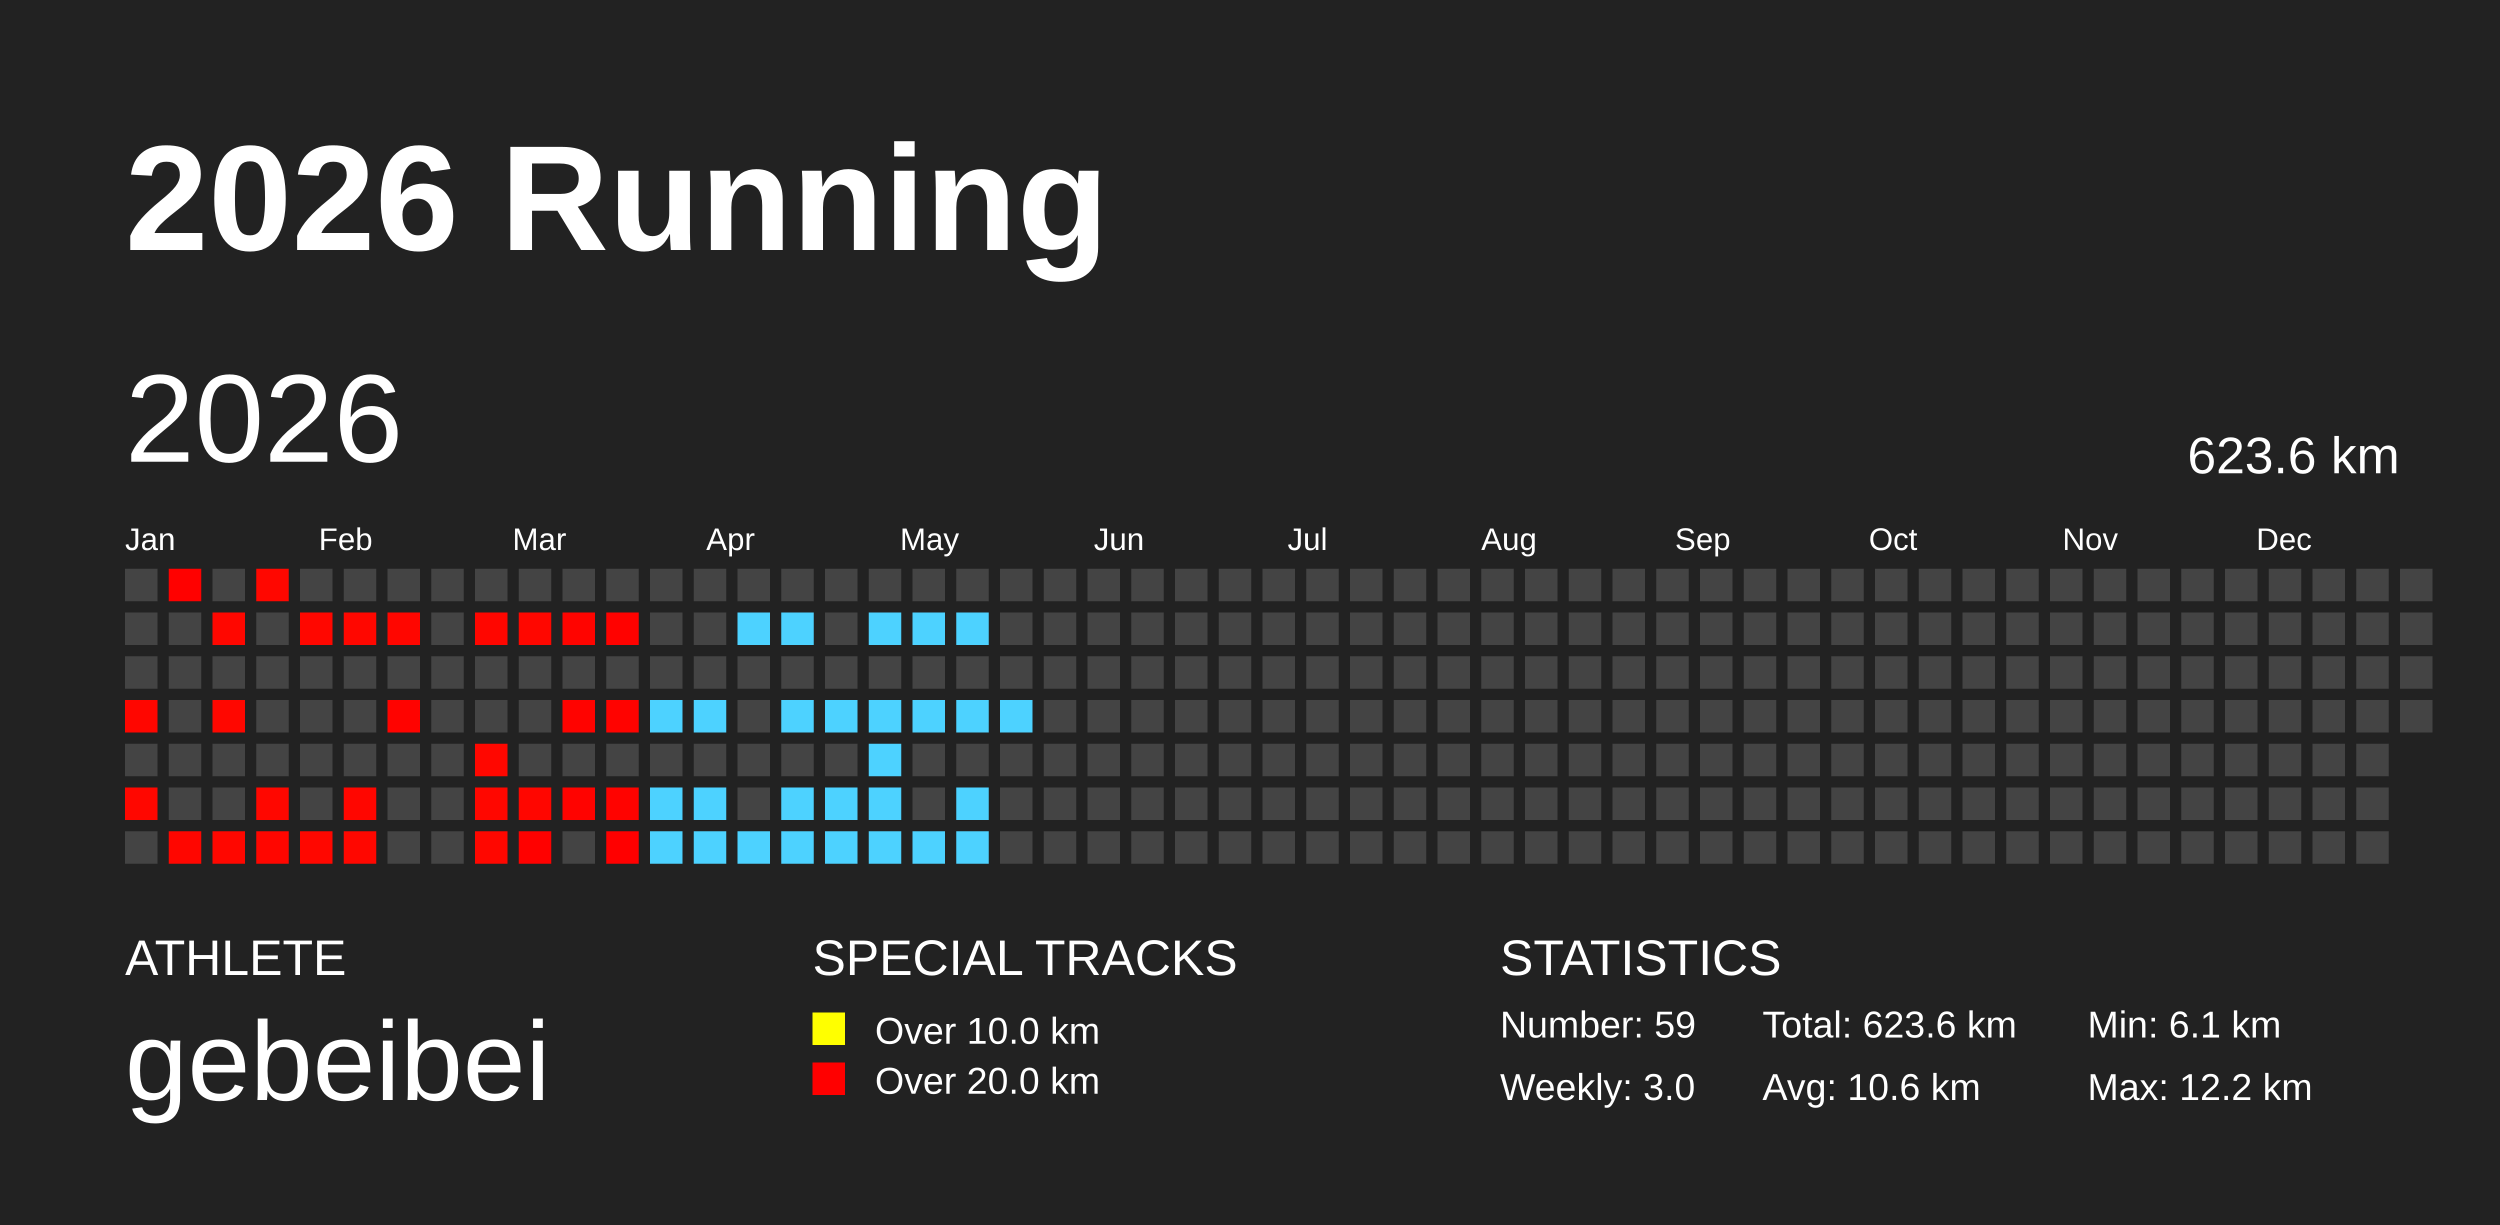
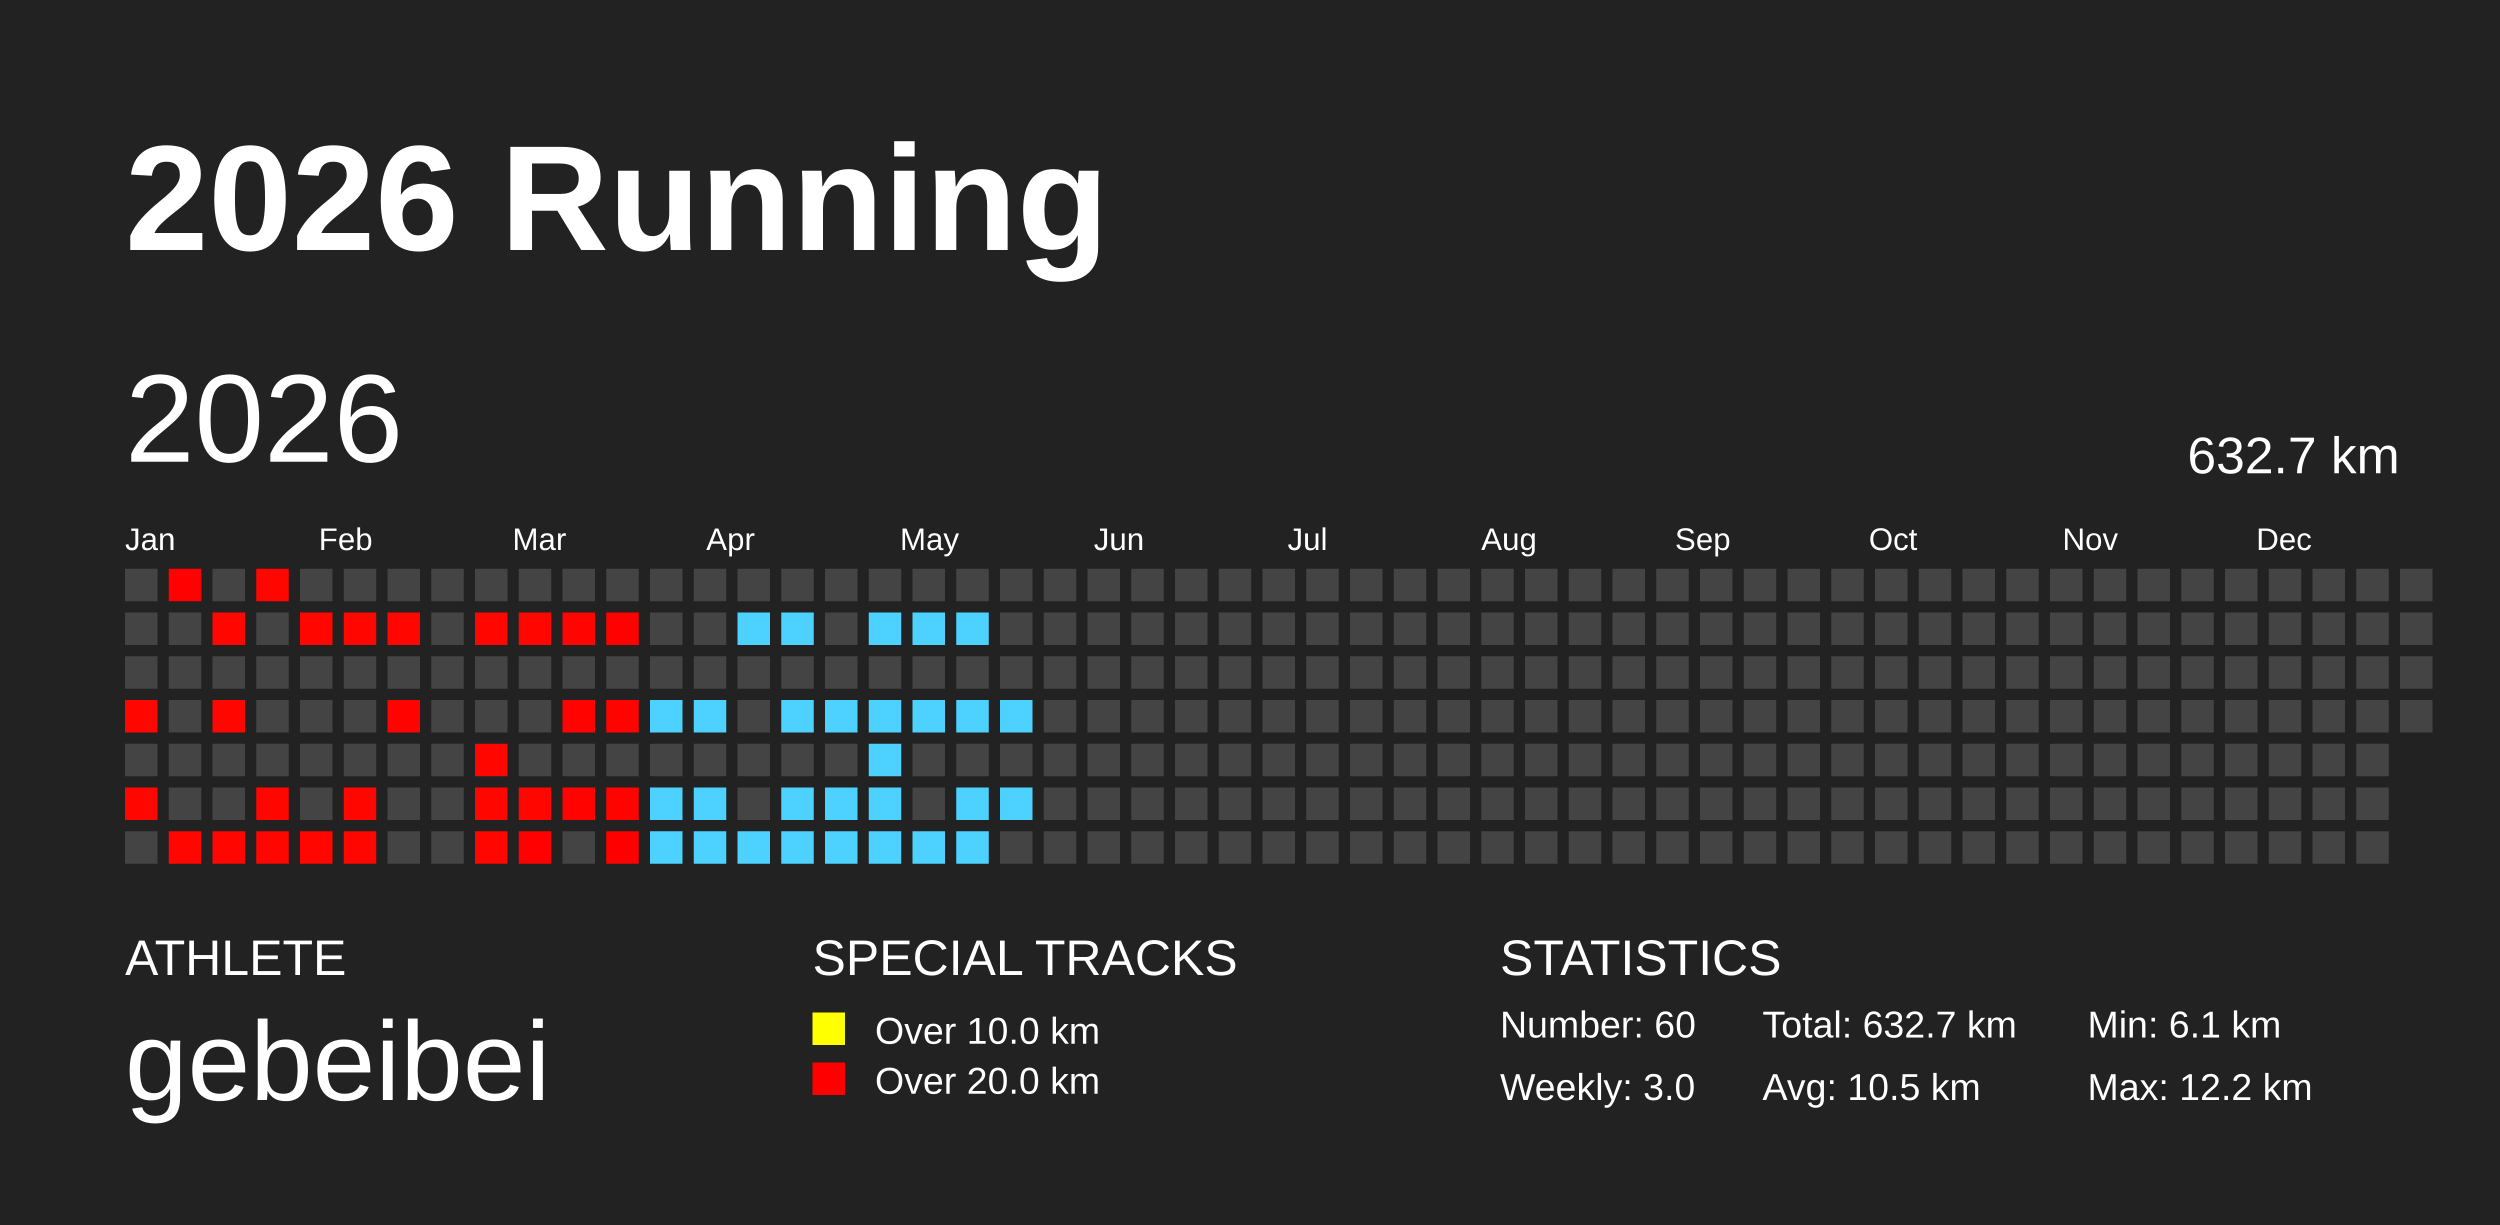
<svg xmlns="http://www.w3.org/2000/svg" baseProfile="full" height="98mm" version="1.1" viewBox="0,0,200,98" width="200mm">
  <defs />
  <rect fill="#222222" height="98" width="200" x="0" y="0" />
  <text fill="#FFFFFF" style="font-size:12px; font-family:Arial; font-weight:bold;" x="10" y="20">2026 Running</text>
  <text fill="#FFFFFF" style="font-size:4px; font-family:Arial" x="10" y="78">ATHLETE</text>
  <text fill="#FFFFFF" style="font-size:9px; font-family:Arial" x="10" y="88">gebeibei</text>
  <text fill="#FFFFFF" style="font-size:4px; font-family:Arial" x="65" y="78">SPECIAL TRACKS</text>
  <rect fill="yellow" height="2.6" width="2.6" x="65" y="81" />
  <text fill="#FFFFFF" style="font-size:3px; font-family:Arial" x="70" y="83.5">Over 10.0 km</text>
  <rect fill="red" height="2.6" width="2.6" x="65" y="85" />
  <text fill="#FFFFFF" style="font-size:3px; font-family:Arial" x="70" y="87.5">Over 20.0 km</text>
  <text fill="#FFFFFF" style="font-size:4px; font-family:Arial" x="120" y="78">STATISTICS</text>
-   <text fill="#FFFFFF" style="font-size:3px; font-family:Arial" x="120" y="83">Number: 59</text>
+   <text fill="#FFFFFF" style="font-size:3px; font-family:Arial" x="120" y="83">Number: 60</text>
  <text fill="#FFFFFF" style="font-size:3px; font-family:Arial" x="120" y="88">Weekly: 3.0</text>
-   <text fill="#FFFFFF" style="font-size:3px; font-family:Arial" x="141" y="83">Total: 623.6 km</text>
-   <text fill="#FFFFFF" style="font-size:3px; font-family:Arial" x="141" y="88">Avg: 10.6 km</text>
+   <text fill="#FFFFFF" style="font-size:3px; font-family:Arial" x="141" y="83">Total: 632.7 km</text>
+   <text fill="#FFFFFF" style="font-size:3px; font-family:Arial" x="141" y="88">Avg: 10.5 km</text>
  <text fill="#FFFFFF" style="font-size:3px; font-family:Arial" x="167" y="83">Min: 6.1 km</text>
  <text fill="#FFFFFF" style="font-size:3px; font-family:Arial" x="167" y="88">Max: 12.2 km</text>
  <text dominant-baseline="hanging" fill="#FFFFFF" style="font-size:10.0px; font-family:Arial;" x="10" y="30">2026</text>
-   <text dominant-baseline="hanging" fill="#FFFFFF" style="font-size:4.125px; font-family:Arial;" x="175" y="35">623.6 km</text>
+   <text dominant-baseline="hanging" fill="#FFFFFF" style="font-size:4.125px; font-family:Arial;" x="175" y="35">632.7 km</text>
  <text fill="#FFFFFF" style="font-size:2.5px; font-family:Arial" x="10.0" y="44">Jan</text>
  <text fill="#FFFFFF" style="font-size:2.5px; font-family:Arial" x="25.5" y="44">Feb</text>
  <text fill="#FFFFFF" style="font-size:2.5px; font-family:Arial" x="41.0" y="44">Mar</text>
  <text fill="#FFFFFF" style="font-size:2.5px; font-family:Arial" x="56.5" y="44">Apr</text>
  <text fill="#FFFFFF" style="font-size:2.5px; font-family:Arial" x="72.0" y="44">May</text>
  <text fill="#FFFFFF" style="font-size:2.5px; font-family:Arial" x="87.5" y="44">Jun</text>
  <text fill="#FFFFFF" style="font-size:2.5px; font-family:Arial" x="103.0" y="44">Jul</text>
  <text fill="#FFFFFF" style="font-size:2.5px; font-family:Arial" x="118.5" y="44">Aug</text>
  <text fill="#FFFFFF" style="font-size:2.5px; font-family:Arial" x="134.0" y="44">Sep</text>
  <text fill="#FFFFFF" style="font-size:2.5px; font-family:Arial" x="149.5" y="44">Oct</text>
  <text fill="#FFFFFF" style="font-size:2.5px; font-family:Arial" x="165.0" y="44">Nov</text>
  <text fill="#FFFFFF" style="font-size:2.5px; font-family:Arial" x="180.5" y="44">Dec</text>
  <rect fill="#444444" height="2.6" width="2.6" x="10.0" y="45.5" />
  <rect fill="#444444" height="2.6" width="2.6" x="10.0" y="49.0" />
  <rect fill="#444444" height="2.6" width="2.6" x="10.0" y="52.5" />
  <rect fill="#ff0600" height="2.6" width="2.6" x="10.0" y="56.0" />
  <rect fill="#444444" height="2.6" width="2.6" x="10.0" y="59.5" />
  <rect fill="#ff0700" height="2.6" width="2.6" x="10.0" y="63.0" />
  <rect fill="#444444" height="2.6" width="2.6" x="10.0" y="66.5" />
  <rect fill="#ff0100" height="2.6" width="2.6" x="13.5" y="45.5" />
  <rect fill="#444444" height="2.6" width="2.6" x="13.5" y="49.0" />
  <rect fill="#444444" height="2.6" width="2.6" x="13.5" y="52.5" />
  <rect fill="#444444" height="2.6" width="2.6" x="13.5" y="56.0" />
  <rect fill="#444444" height="2.6" width="2.6" x="13.5" y="59.5" />
  <rect fill="#444444" height="2.6" width="2.6" x="13.5" y="63.0" />
  <rect fill="#ff0600" height="2.6" width="2.6" x="13.5" y="66.5" />
  <rect fill="#444444" height="2.6" width="2.6" x="17.0" y="45.5" />
  <rect fill="#ff0700" height="2.6" width="2.6" x="17.0" y="49.0" />
  <rect fill="#444444" height="2.6" width="2.6" x="17.0" y="52.5" />
  <rect fill="#ff0700" height="2.6" width="2.6" x="17.0" y="56.0" />
  <rect fill="#444444" height="2.6" width="2.6" x="17.0" y="59.5" />
  <rect fill="#444444" height="2.6" width="2.6" x="17.0" y="63.0" />
  <rect fill="#ff0700" height="2.6" width="2.6" x="17.0" y="66.5" />
  <rect fill="#ff0700" height="2.6" width="2.6" x="20.5" y="45.5" />
  <rect fill="#444444" height="2.6" width="2.6" x="20.5" y="49.0" />
  <rect fill="#444444" height="2.6" width="2.6" x="20.5" y="52.5" />
  <rect fill="#444444" height="2.6" width="2.6" x="20.5" y="56.0" />
  <rect fill="#444444" height="2.6" width="2.6" x="20.5" y="59.5" />
  <rect fill="#ff0700" height="2.6" width="2.6" x="20.5" y="63.0" />
  <rect fill="#ff0600" height="2.6" width="2.6" x="20.5" y="66.5" />
  <rect fill="#444444" height="2.6" width="2.6" x="24.0" y="45.5" />
  <rect fill="#ff0700" height="2.6" width="2.6" x="24.0" y="49.0" />
  <rect fill="#444444" height="2.6" width="2.6" x="24.0" y="52.5" />
  <rect fill="#444444" height="2.6" width="2.6" x="24.0" y="56.0" />
  <rect fill="#444444" height="2.6" width="2.6" x="24.0" y="59.5" />
  <rect fill="#444444" height="2.6" width="2.6" x="24.0" y="63.0" />
  <rect fill="#ff0700" height="2.6" width="2.6" x="24.0" y="66.5" />
  <rect fill="#444444" height="2.6" width="2.6" x="27.5" y="45.5" />
  <rect fill="#ff0700" height="2.6" width="2.6" x="27.5" y="49.0" />
  <rect fill="#444444" height="2.6" width="2.6" x="27.5" y="52.5" />
  <rect fill="#444444" height="2.6" width="2.6" x="27.5" y="56.0" />
  <rect fill="#444444" height="2.6" width="2.6" x="27.5" y="59.5" />
  <rect fill="#ff0600" height="2.6" width="2.6" x="27.5" y="63.0" />
  <rect fill="#ff0700" height="2.6" width="2.6" x="27.5" y="66.5" />
  <rect fill="#444444" height="2.6" width="2.6" x="31.0" y="45.5" />
  <rect fill="#ff0600" height="2.6" width="2.6" x="31.0" y="49.0" />
  <rect fill="#444444" height="2.6" width="2.6" x="31.0" y="52.5" />
  <rect fill="#ff0300" height="2.6" width="2.6" x="31.0" y="56.0" />
  <rect fill="#444444" height="2.6" width="2.6" x="31.0" y="59.5" />
  <rect fill="#444444" height="2.6" width="2.6" x="31.0" y="63.0" />
  <rect fill="#444444" height="2.6" width="2.6" x="31.0" y="66.5" />
  <rect fill="#444444" height="2.6" width="2.6" x="34.5" y="45.5" />
  <rect fill="#444444" height="2.6" width="2.6" x="34.5" y="49.0" />
  <rect fill="#444444" height="2.6" width="2.6" x="34.5" y="52.5" />
  <rect fill="#444444" height="2.6" width="2.6" x="34.5" y="56.0" />
  <rect fill="#444444" height="2.6" width="2.6" x="34.5" y="59.5" />
  <rect fill="#444444" height="2.6" width="2.6" x="34.5" y="63.0" />
  <rect fill="#444444" height="2.6" width="2.6" x="34.5" y="66.5" />
  <rect fill="#444444" height="2.6" width="2.6" x="38.0" y="45.5" />
  <rect fill="#ff0600" height="2.6" width="2.6" x="38.0" y="49.0" />
  <rect fill="#444444" height="2.6" width="2.6" x="38.0" y="52.5" />
  <rect fill="#444444" height="2.6" width="2.6" x="38.0" y="56.0" />
  <rect fill="#ff0700" height="2.6" width="2.6" x="38.0" y="59.5" />
  <rect fill="#ff0700" height="2.6" width="2.6" x="38.0" y="63.0" />
  <rect fill="#ff0700" height="2.6" width="2.6" x="38.0" y="66.5" />
  <rect fill="#444444" height="2.6" width="2.6" x="41.5" y="45.5" />
  <rect fill="#ff0700" height="2.6" width="2.6" x="41.5" y="49.0" />
  <rect fill="#444444" height="2.6" width="2.6" x="41.5" y="52.5" />
  <rect fill="#444444" height="2.6" width="2.6" x="41.5" y="56.0" />
  <rect fill="#444444" height="2.6" width="2.6" x="41.5" y="59.5" />
  <rect fill="#ff0600" height="2.6" width="2.6" x="41.5" y="63.0" />
  <rect fill="#ff0100" height="2.6" width="2.6" x="41.5" y="66.5" />
  <rect fill="#444444" height="2.6" width="2.6" x="45.0" y="45.5" />
  <rect fill="#ff0400" height="2.6" width="2.6" x="45.0" y="49.0" />
  <rect fill="#444444" height="2.6" width="2.6" x="45.0" y="52.5" />
  <rect fill="#ff0300" height="2.6" width="2.6" x="45.0" y="56.0" />
  <rect fill="#444444" height="2.6" width="2.6" x="45.0" y="59.5" />
  <rect fill="#ff0300" height="2.6" width="2.6" x="45.0" y="63.0" />
  <rect fill="#444444" height="2.6" width="2.6" x="45.0" y="66.5" />
  <rect fill="#444444" height="2.6" width="2.6" x="48.5" y="45.5" />
  <rect fill="#ff0200" height="2.6" width="2.6" x="48.5" y="49.0" />
  <rect fill="#444444" height="2.6" width="2.6" x="48.5" y="52.5" />
  <rect fill="#ff0300" height="2.6" width="2.6" x="48.5" y="56.0" />
  <rect fill="#444444" height="2.6" width="2.6" x="48.5" y="59.5" />
  <rect fill="#ff0300" height="2.6" width="2.6" x="48.5" y="63.0" />
  <rect fill="#ff0000" height="2.6" width="2.6" x="48.5" y="66.5" />
  <rect fill="#444444" height="2.6" width="2.6" x="52.0" y="45.5" />
  <rect fill="#444444" height="2.6" width="2.6" x="52.0" y="49.0" />
  <rect fill="#444444" height="2.6" width="2.6" x="52.0" y="52.5" />
  <rect fill="#4dd2ff" height="2.6" width="2.6" x="52.0" y="56.0" />
  <rect fill="#444444" height="2.6" width="2.6" x="52.0" y="59.5" />
  <rect fill="#4dd2ff" height="2.6" width="2.6" x="52.0" y="63.0" />
  <rect fill="#4dd2ff" height="2.6" width="2.6" x="52.0" y="66.5" />
  <rect fill="#444444" height="2.6" width="2.6" x="55.5" y="45.5" />
  <rect fill="#444444" height="2.6" width="2.6" x="55.5" y="49.0" />
  <rect fill="#444444" height="2.6" width="2.6" x="55.5" y="52.5" />
  <rect fill="#4dd2ff" height="2.6" width="2.6" x="55.5" y="56.0" />
  <rect fill="#444444" height="2.6" width="2.6" x="55.5" y="59.5" />
  <rect fill="#4dd2ff" height="2.6" width="2.6" x="55.5" y="63.0" />
  <rect fill="#4dd2ff" height="2.6" width="2.6" x="55.5" y="66.5" />
  <rect fill="#444444" height="2.6" width="2.6" x="59.0" y="45.5" />
  <rect fill="#4dd2ff" height="2.6" width="2.6" x="59.0" y="49.0" />
  <rect fill="#444444" height="2.6" width="2.6" x="59.0" y="52.5" />
  <rect fill="#444444" height="2.6" width="2.6" x="59.0" y="56.0" />
  <rect fill="#444444" height="2.6" width="2.6" x="59.0" y="59.5" />
  <rect fill="#444444" height="2.6" width="2.6" x="59.0" y="63.0" />
  <rect fill="#4dd2ff" height="2.6" width="2.6" x="59.0" y="66.5" />
  <rect fill="#444444" height="2.6" width="2.6" x="62.5" y="45.5" />
  <rect fill="#4dd2ff" height="2.6" width="2.6" x="62.5" y="49.0" />
  <rect fill="#444444" height="2.6" width="2.6" x="62.5" y="52.5" />
  <rect fill="#4dd2ff" height="2.6" width="2.6" x="62.5" y="56.0" />
  <rect fill="#444444" height="2.6" width="2.6" x="62.5" y="59.5" />
  <rect fill="#4dd2ff" height="2.6" width="2.6" x="62.5" y="63.0" />
  <rect fill="#4dd2ff" height="2.6" width="2.6" x="62.5" y="66.5" />
  <rect fill="#444444" height="2.6" width="2.6" x="66.0" y="45.5" />
  <rect fill="#444444" height="2.6" width="2.6" x="66.0" y="49.0" />
  <rect fill="#444444" height="2.6" width="2.6" x="66.0" y="52.5" />
  <rect fill="#4dd2ff" height="2.6" width="2.6" x="66.0" y="56.0" />
  <rect fill="#444444" height="2.6" width="2.6" x="66.0" y="59.5" />
  <rect fill="#4dd2ff" height="2.6" width="2.6" x="66.0" y="63.0" />
  <rect fill="#4dd2ff" height="2.6" width="2.6" x="66.0" y="66.5" />
  <rect fill="#444444" height="2.6" width="2.6" x="69.5" y="45.5" />
  <rect fill="#4dd2ff" height="2.6" width="2.6" x="69.5" y="49.0" />
  <rect fill="#444444" height="2.6" width="2.6" x="69.5" y="52.5" />
  <rect fill="#4dd2ff" height="2.6" width="2.6" x="69.5" y="56.0" />
  <rect fill="#4dd2ff" height="2.6" width="2.6" x="69.5" y="59.5" />
  <rect fill="#4dd2ff" height="2.6" width="2.6" x="69.5" y="63.0" />
  <rect fill="#4dd2ff" height="2.6" width="2.6" x="69.5" y="66.5" />
  <rect fill="#444444" height="2.6" width="2.6" x="73.0" y="45.5" />
  <rect fill="#4dd2ff" height="2.6" width="2.6" x="73.0" y="49.0" />
  <rect fill="#444444" height="2.6" width="2.6" x="73.0" y="52.5" />
  <rect fill="#4dd2ff" height="2.6" width="2.6" x="73.0" y="56.0" />
  <rect fill="#444444" height="2.6" width="2.6" x="73.0" y="59.5" />
  <rect fill="#444444" height="2.6" width="2.6" x="73.0" y="63.0" />
  <rect fill="#4dd2ff" height="2.6" width="2.6" x="73.0" y="66.5" />
  <rect fill="#444444" height="2.6" width="2.6" x="76.5" y="45.5" />
  <rect fill="#4dd2ff" height="2.6" width="2.6" x="76.5" y="49.0" />
  <rect fill="#444444" height="2.6" width="2.6" x="76.5" y="52.5" />
  <rect fill="#4dd2ff" height="2.6" width="2.6" x="76.5" y="56.0" />
  <rect fill="#444444" height="2.6" width="2.6" x="76.5" y="59.5" />
  <rect fill="#4dd2ff" height="2.6" width="2.6" x="76.5" y="63.0" />
  <rect fill="#4dd2ff" height="2.6" width="2.6" x="76.5" y="66.5" />
  <rect fill="#444444" height="2.6" width="2.6" x="80.0" y="45.5" />
  <rect fill="#444444" height="2.6" width="2.6" x="80.0" y="49.0" />
  <rect fill="#444444" height="2.6" width="2.6" x="80.0" y="52.5" />
  <rect fill="#4dd2ff" height="2.6" width="2.6" x="80.0" y="56.0" />
  <rect fill="#444444" height="2.6" width="2.6" x="80.0" y="59.5" />
-   <rect fill="#444444" height="2.6" width="2.6" x="80.0" y="63.0" />
+   <rect fill="#4dd2ff" height="2.6" width="2.6" x="80.0" y="63.0" />
  <rect fill="#444444" height="2.6" width="2.6" x="80.0" y="66.5" />
  <rect fill="#444444" height="2.6" width="2.6" x="83.5" y="45.5" />
  <rect fill="#444444" height="2.6" width="2.6" x="83.5" y="49.0" />
  <rect fill="#444444" height="2.6" width="2.6" x="83.5" y="52.5" />
  <rect fill="#444444" height="2.6" width="2.6" x="83.5" y="56.0" />
  <rect fill="#444444" height="2.6" width="2.6" x="83.5" y="59.5" />
  <rect fill="#444444" height="2.6" width="2.6" x="83.5" y="63.0" />
  <rect fill="#444444" height="2.6" width="2.6" x="83.5" y="66.5" />
  <rect fill="#444444" height="2.6" width="2.6" x="87.0" y="45.5" />
  <rect fill="#444444" height="2.6" width="2.6" x="87.0" y="49.0" />
  <rect fill="#444444" height="2.6" width="2.6" x="87.0" y="52.5" />
  <rect fill="#444444" height="2.6" width="2.6" x="87.0" y="56.0" />
  <rect fill="#444444" height="2.6" width="2.6" x="87.0" y="59.5" />
  <rect fill="#444444" height="2.6" width="2.6" x="87.0" y="63.0" />
  <rect fill="#444444" height="2.6" width="2.6" x="87.0" y="66.5" />
  <rect fill="#444444" height="2.6" width="2.6" x="90.5" y="45.5" />
  <rect fill="#444444" height="2.6" width="2.6" x="90.5" y="49.0" />
  <rect fill="#444444" height="2.6" width="2.6" x="90.5" y="52.5" />
  <rect fill="#444444" height="2.6" width="2.6" x="90.5" y="56.0" />
  <rect fill="#444444" height="2.6" width="2.6" x="90.5" y="59.5" />
  <rect fill="#444444" height="2.6" width="2.6" x="90.5" y="63.0" />
  <rect fill="#444444" height="2.6" width="2.6" x="90.5" y="66.5" />
  <rect fill="#444444" height="2.6" width="2.6" x="94.0" y="45.5" />
  <rect fill="#444444" height="2.6" width="2.6" x="94.0" y="49.0" />
  <rect fill="#444444" height="2.6" width="2.6" x="94.0" y="52.5" />
  <rect fill="#444444" height="2.6" width="2.6" x="94.0" y="56.0" />
  <rect fill="#444444" height="2.6" width="2.6" x="94.0" y="59.5" />
  <rect fill="#444444" height="2.6" width="2.6" x="94.0" y="63.0" />
  <rect fill="#444444" height="2.6" width="2.6" x="94.0" y="66.5" />
  <rect fill="#444444" height="2.6" width="2.6" x="97.5" y="45.5" />
  <rect fill="#444444" height="2.6" width="2.6" x="97.5" y="49.0" />
  <rect fill="#444444" height="2.6" width="2.6" x="97.5" y="52.5" />
  <rect fill="#444444" height="2.6" width="2.6" x="97.5" y="56.0" />
  <rect fill="#444444" height="2.6" width="2.6" x="97.5" y="59.5" />
  <rect fill="#444444" height="2.6" width="2.6" x="97.5" y="63.0" />
  <rect fill="#444444" height="2.6" width="2.6" x="97.5" y="66.5" />
  <rect fill="#444444" height="2.6" width="2.6" x="101.0" y="45.5" />
  <rect fill="#444444" height="2.6" width="2.6" x="101.0" y="49.0" />
  <rect fill="#444444" height="2.6" width="2.6" x="101.0" y="52.5" />
  <rect fill="#444444" height="2.6" width="2.6" x="101.0" y="56.0" />
  <rect fill="#444444" height="2.6" width="2.6" x="101.0" y="59.5" />
  <rect fill="#444444" height="2.6" width="2.6" x="101.0" y="63.0" />
  <rect fill="#444444" height="2.6" width="2.6" x="101.0" y="66.5" />
  <rect fill="#444444" height="2.6" width="2.6" x="104.5" y="45.5" />
  <rect fill="#444444" height="2.6" width="2.6" x="104.5" y="49.0" />
  <rect fill="#444444" height="2.6" width="2.6" x="104.5" y="52.5" />
  <rect fill="#444444" height="2.6" width="2.6" x="104.5" y="56.0" />
  <rect fill="#444444" height="2.6" width="2.6" x="104.5" y="59.5" />
  <rect fill="#444444" height="2.6" width="2.6" x="104.5" y="63.0" />
  <rect fill="#444444" height="2.6" width="2.6" x="104.5" y="66.5" />
  <rect fill="#444444" height="2.6" width="2.6" x="108.0" y="45.5" />
  <rect fill="#444444" height="2.6" width="2.6" x="108.0" y="49.0" />
  <rect fill="#444444" height="2.6" width="2.6" x="108.0" y="52.5" />
  <rect fill="#444444" height="2.6" width="2.6" x="108.0" y="56.0" />
  <rect fill="#444444" height="2.6" width="2.6" x="108.0" y="59.5" />
  <rect fill="#444444" height="2.6" width="2.6" x="108.0" y="63.0" />
  <rect fill="#444444" height="2.6" width="2.6" x="108.0" y="66.5" />
  <rect fill="#444444" height="2.6" width="2.6" x="111.5" y="45.5" />
  <rect fill="#444444" height="2.6" width="2.6" x="111.5" y="49.0" />
  <rect fill="#444444" height="2.6" width="2.6" x="111.5" y="52.5" />
  <rect fill="#444444" height="2.6" width="2.6" x="111.5" y="56.0" />
  <rect fill="#444444" height="2.6" width="2.6" x="111.5" y="59.5" />
  <rect fill="#444444" height="2.6" width="2.6" x="111.5" y="63.0" />
  <rect fill="#444444" height="2.6" width="2.6" x="111.5" y="66.5" />
  <rect fill="#444444" height="2.6" width="2.6" x="115.0" y="45.5" />
  <rect fill="#444444" height="2.6" width="2.6" x="115.0" y="49.0" />
  <rect fill="#444444" height="2.6" width="2.6" x="115.0" y="52.5" />
  <rect fill="#444444" height="2.6" width="2.6" x="115.0" y="56.0" />
  <rect fill="#444444" height="2.6" width="2.6" x="115.0" y="59.5" />
  <rect fill="#444444" height="2.6" width="2.6" x="115.0" y="63.0" />
  <rect fill="#444444" height="2.6" width="2.6" x="115.0" y="66.5" />
  <rect fill="#444444" height="2.6" width="2.6" x="118.5" y="45.5" />
  <rect fill="#444444" height="2.6" width="2.6" x="118.5" y="49.0" />
  <rect fill="#444444" height="2.6" width="2.6" x="118.5" y="52.5" />
  <rect fill="#444444" height="2.6" width="2.6" x="118.5" y="56.0" />
  <rect fill="#444444" height="2.6" width="2.6" x="118.5" y="59.5" />
  <rect fill="#444444" height="2.6" width="2.6" x="118.5" y="63.0" />
  <rect fill="#444444" height="2.6" width="2.6" x="118.5" y="66.5" />
  <rect fill="#444444" height="2.6" width="2.6" x="122.0" y="45.5" />
  <rect fill="#444444" height="2.6" width="2.6" x="122.0" y="49.0" />
  <rect fill="#444444" height="2.6" width="2.6" x="122.0" y="52.5" />
  <rect fill="#444444" height="2.6" width="2.6" x="122.0" y="56.0" />
  <rect fill="#444444" height="2.6" width="2.6" x="122.0" y="59.5" />
  <rect fill="#444444" height="2.6" width="2.6" x="122.0" y="63.0" />
  <rect fill="#444444" height="2.6" width="2.6" x="122.0" y="66.5" />
  <rect fill="#444444" height="2.6" width="2.6" x="125.5" y="45.5" />
  <rect fill="#444444" height="2.6" width="2.6" x="125.5" y="49.0" />
  <rect fill="#444444" height="2.6" width="2.6" x="125.5" y="52.5" />
  <rect fill="#444444" height="2.6" width="2.6" x="125.5" y="56.0" />
  <rect fill="#444444" height="2.6" width="2.6" x="125.5" y="59.5" />
  <rect fill="#444444" height="2.6" width="2.6" x="125.5" y="63.0" />
  <rect fill="#444444" height="2.6" width="2.6" x="125.5" y="66.5" />
  <rect fill="#444444" height="2.6" width="2.6" x="129.0" y="45.5" />
  <rect fill="#444444" height="2.6" width="2.6" x="129.0" y="49.0" />
  <rect fill="#444444" height="2.6" width="2.6" x="129.0" y="52.5" />
  <rect fill="#444444" height="2.6" width="2.6" x="129.0" y="56.0" />
  <rect fill="#444444" height="2.6" width="2.6" x="129.0" y="59.5" />
  <rect fill="#444444" height="2.6" width="2.6" x="129.0" y="63.0" />
  <rect fill="#444444" height="2.6" width="2.6" x="129.0" y="66.5" />
  <rect fill="#444444" height="2.6" width="2.6" x="132.5" y="45.5" />
  <rect fill="#444444" height="2.6" width="2.6" x="132.5" y="49.0" />
  <rect fill="#444444" height="2.6" width="2.6" x="132.5" y="52.5" />
  <rect fill="#444444" height="2.6" width="2.6" x="132.5" y="56.0" />
  <rect fill="#444444" height="2.6" width="2.6" x="132.5" y="59.5" />
  <rect fill="#444444" height="2.6" width="2.6" x="132.5" y="63.0" />
  <rect fill="#444444" height="2.6" width="2.6" x="132.5" y="66.5" />
  <rect fill="#444444" height="2.6" width="2.6" x="136.0" y="45.5" />
  <rect fill="#444444" height="2.6" width="2.6" x="136.0" y="49.0" />
  <rect fill="#444444" height="2.6" width="2.6" x="136.0" y="52.5" />
  <rect fill="#444444" height="2.6" width="2.6" x="136.0" y="56.0" />
  <rect fill="#444444" height="2.6" width="2.6" x="136.0" y="59.5" />
  <rect fill="#444444" height="2.6" width="2.6" x="136.0" y="63.0" />
  <rect fill="#444444" height="2.6" width="2.6" x="136.0" y="66.5" />
  <rect fill="#444444" height="2.6" width="2.6" x="139.5" y="45.5" />
  <rect fill="#444444" height="2.6" width="2.6" x="139.5" y="49.0" />
  <rect fill="#444444" height="2.6" width="2.6" x="139.5" y="52.5" />
  <rect fill="#444444" height="2.6" width="2.6" x="139.5" y="56.0" />
  <rect fill="#444444" height="2.6" width="2.6" x="139.5" y="59.5" />
  <rect fill="#444444" height="2.6" width="2.6" x="139.5" y="63.0" />
  <rect fill="#444444" height="2.6" width="2.6" x="139.5" y="66.5" />
  <rect fill="#444444" height="2.6" width="2.6" x="143.0" y="45.5" />
  <rect fill="#444444" height="2.6" width="2.6" x="143.0" y="49.0" />
  <rect fill="#444444" height="2.6" width="2.6" x="143.0" y="52.5" />
  <rect fill="#444444" height="2.6" width="2.6" x="143.0" y="56.0" />
  <rect fill="#444444" height="2.6" width="2.6" x="143.0" y="59.5" />
  <rect fill="#444444" height="2.6" width="2.6" x="143.0" y="63.0" />
  <rect fill="#444444" height="2.6" width="2.6" x="143.0" y="66.5" />
  <rect fill="#444444" height="2.6" width="2.6" x="146.5" y="45.5" />
  <rect fill="#444444" height="2.6" width="2.6" x="146.5" y="49.0" />
  <rect fill="#444444" height="2.6" width="2.6" x="146.5" y="52.5" />
  <rect fill="#444444" height="2.6" width="2.6" x="146.5" y="56.0" />
  <rect fill="#444444" height="2.6" width="2.6" x="146.5" y="59.5" />
  <rect fill="#444444" height="2.6" width="2.6" x="146.5" y="63.0" />
  <rect fill="#444444" height="2.6" width="2.6" x="146.5" y="66.5" />
  <rect fill="#444444" height="2.6" width="2.6" x="150.0" y="45.5" />
  <rect fill="#444444" height="2.6" width="2.6" x="150.0" y="49.0" />
  <rect fill="#444444" height="2.6" width="2.6" x="150.0" y="52.5" />
  <rect fill="#444444" height="2.6" width="2.6" x="150.0" y="56.0" />
  <rect fill="#444444" height="2.6" width="2.6" x="150.0" y="59.5" />
  <rect fill="#444444" height="2.6" width="2.6" x="150.0" y="63.0" />
  <rect fill="#444444" height="2.6" width="2.6" x="150.0" y="66.5" />
  <rect fill="#444444" height="2.6" width="2.6" x="153.5" y="45.5" />
  <rect fill="#444444" height="2.6" width="2.6" x="153.5" y="49.0" />
  <rect fill="#444444" height="2.6" width="2.6" x="153.5" y="52.5" />
  <rect fill="#444444" height="2.6" width="2.6" x="153.5" y="56.0" />
  <rect fill="#444444" height="2.6" width="2.6" x="153.5" y="59.5" />
  <rect fill="#444444" height="2.6" width="2.6" x="153.5" y="63.0" />
  <rect fill="#444444" height="2.6" width="2.6" x="153.5" y="66.5" />
  <rect fill="#444444" height="2.6" width="2.6" x="157.0" y="45.5" />
  <rect fill="#444444" height="2.6" width="2.6" x="157.0" y="49.0" />
  <rect fill="#444444" height="2.6" width="2.6" x="157.0" y="52.5" />
  <rect fill="#444444" height="2.6" width="2.6" x="157.0" y="56.0" />
  <rect fill="#444444" height="2.6" width="2.6" x="157.0" y="59.5" />
  <rect fill="#444444" height="2.6" width="2.6" x="157.0" y="63.0" />
  <rect fill="#444444" height="2.6" width="2.6" x="157.0" y="66.5" />
  <rect fill="#444444" height="2.6" width="2.6" x="160.5" y="45.5" />
  <rect fill="#444444" height="2.6" width="2.6" x="160.5" y="49.0" />
  <rect fill="#444444" height="2.6" width="2.6" x="160.5" y="52.5" />
  <rect fill="#444444" height="2.6" width="2.6" x="160.5" y="56.0" />
  <rect fill="#444444" height="2.6" width="2.6" x="160.5" y="59.5" />
  <rect fill="#444444" height="2.6" width="2.6" x="160.5" y="63.0" />
  <rect fill="#444444" height="2.6" width="2.6" x="160.5" y="66.5" />
  <rect fill="#444444" height="2.6" width="2.6" x="164.0" y="45.5" />
  <rect fill="#444444" height="2.6" width="2.6" x="164.0" y="49.0" />
  <rect fill="#444444" height="2.6" width="2.6" x="164.0" y="52.5" />
  <rect fill="#444444" height="2.6" width="2.6" x="164.0" y="56.0" />
  <rect fill="#444444" height="2.6" width="2.6" x="164.0" y="59.5" />
  <rect fill="#444444" height="2.6" width="2.6" x="164.0" y="63.0" />
  <rect fill="#444444" height="2.6" width="2.6" x="164.0" y="66.5" />
  <rect fill="#444444" height="2.6" width="2.6" x="167.5" y="45.5" />
  <rect fill="#444444" height="2.6" width="2.6" x="167.5" y="49.0" />
  <rect fill="#444444" height="2.6" width="2.6" x="167.5" y="52.5" />
  <rect fill="#444444" height="2.6" width="2.6" x="167.5" y="56.0" />
  <rect fill="#444444" height="2.6" width="2.6" x="167.5" y="59.5" />
  <rect fill="#444444" height="2.6" width="2.6" x="167.5" y="63.0" />
  <rect fill="#444444" height="2.6" width="2.6" x="167.5" y="66.5" />
  <rect fill="#444444" height="2.6" width="2.6" x="171.0" y="45.5" />
  <rect fill="#444444" height="2.6" width="2.6" x="171.0" y="49.0" />
  <rect fill="#444444" height="2.6" width="2.6" x="171.0" y="52.5" />
  <rect fill="#444444" height="2.6" width="2.6" x="171.0" y="56.0" />
  <rect fill="#444444" height="2.6" width="2.6" x="171.0" y="59.5" />
  <rect fill="#444444" height="2.6" width="2.6" x="171.0" y="63.0" />
  <rect fill="#444444" height="2.6" width="2.6" x="171.0" y="66.5" />
  <rect fill="#444444" height="2.6" width="2.6" x="174.5" y="45.5" />
  <rect fill="#444444" height="2.6" width="2.6" x="174.5" y="49.0" />
  <rect fill="#444444" height="2.6" width="2.6" x="174.5" y="52.5" />
  <rect fill="#444444" height="2.6" width="2.6" x="174.5" y="56.0" />
  <rect fill="#444444" height="2.6" width="2.6" x="174.5" y="59.5" />
  <rect fill="#444444" height="2.6" width="2.6" x="174.5" y="63.0" />
  <rect fill="#444444" height="2.6" width="2.6" x="174.5" y="66.5" />
  <rect fill="#444444" height="2.6" width="2.6" x="178.0" y="45.5" />
  <rect fill="#444444" height="2.6" width="2.6" x="178.0" y="49.0" />
  <rect fill="#444444" height="2.6" width="2.6" x="178.0" y="52.5" />
  <rect fill="#444444" height="2.6" width="2.6" x="178.0" y="56.0" />
  <rect fill="#444444" height="2.6" width="2.6" x="178.0" y="59.5" />
  <rect fill="#444444" height="2.6" width="2.6" x="178.0" y="63.0" />
  <rect fill="#444444" height="2.6" width="2.6" x="178.0" y="66.5" />
  <rect fill="#444444" height="2.6" width="2.6" x="181.5" y="45.5" />
  <rect fill="#444444" height="2.6" width="2.6" x="181.5" y="49.0" />
  <rect fill="#444444" height="2.6" width="2.6" x="181.5" y="52.5" />
  <rect fill="#444444" height="2.6" width="2.6" x="181.5" y="56.0" />
  <rect fill="#444444" height="2.6" width="2.6" x="181.5" y="59.5" />
  <rect fill="#444444" height="2.6" width="2.6" x="181.5" y="63.0" />
  <rect fill="#444444" height="2.6" width="2.6" x="181.5" y="66.5" />
  <rect fill="#444444" height="2.6" width="2.6" x="185.0" y="45.5" />
  <rect fill="#444444" height="2.6" width="2.6" x="185.0" y="49.0" />
  <rect fill="#444444" height="2.6" width="2.6" x="185.0" y="52.5" />
  <rect fill="#444444" height="2.6" width="2.6" x="185.0" y="56.0" />
  <rect fill="#444444" height="2.6" width="2.6" x="185.0" y="59.5" />
  <rect fill="#444444" height="2.6" width="2.6" x="185.0" y="63.0" />
  <rect fill="#444444" height="2.6" width="2.6" x="185.0" y="66.5" />
  <rect fill="#444444" height="2.6" width="2.6" x="188.5" y="45.5" />
  <rect fill="#444444" height="2.6" width="2.6" x="188.5" y="49.0" />
  <rect fill="#444444" height="2.6" width="2.6" x="188.5" y="52.5" />
  <rect fill="#444444" height="2.6" width="2.6" x="188.5" y="56.0" />
  <rect fill="#444444" height="2.6" width="2.6" x="188.5" y="59.5" />
  <rect fill="#444444" height="2.6" width="2.6" x="188.5" y="63.0" />
  <rect fill="#444444" height="2.6" width="2.6" x="188.5" y="66.5" />
  <rect fill="#444444" height="2.6" width="2.6" x="192.0" y="45.5" />
  <rect fill="#444444" height="2.6" width="2.6" x="192.0" y="49.0" />
  <rect fill="#444444" height="2.6" width="2.6" x="192.0" y="52.5" />
  <rect fill="#444444" height="2.6" width="2.6" x="192.0" y="56.0" />
</svg>
